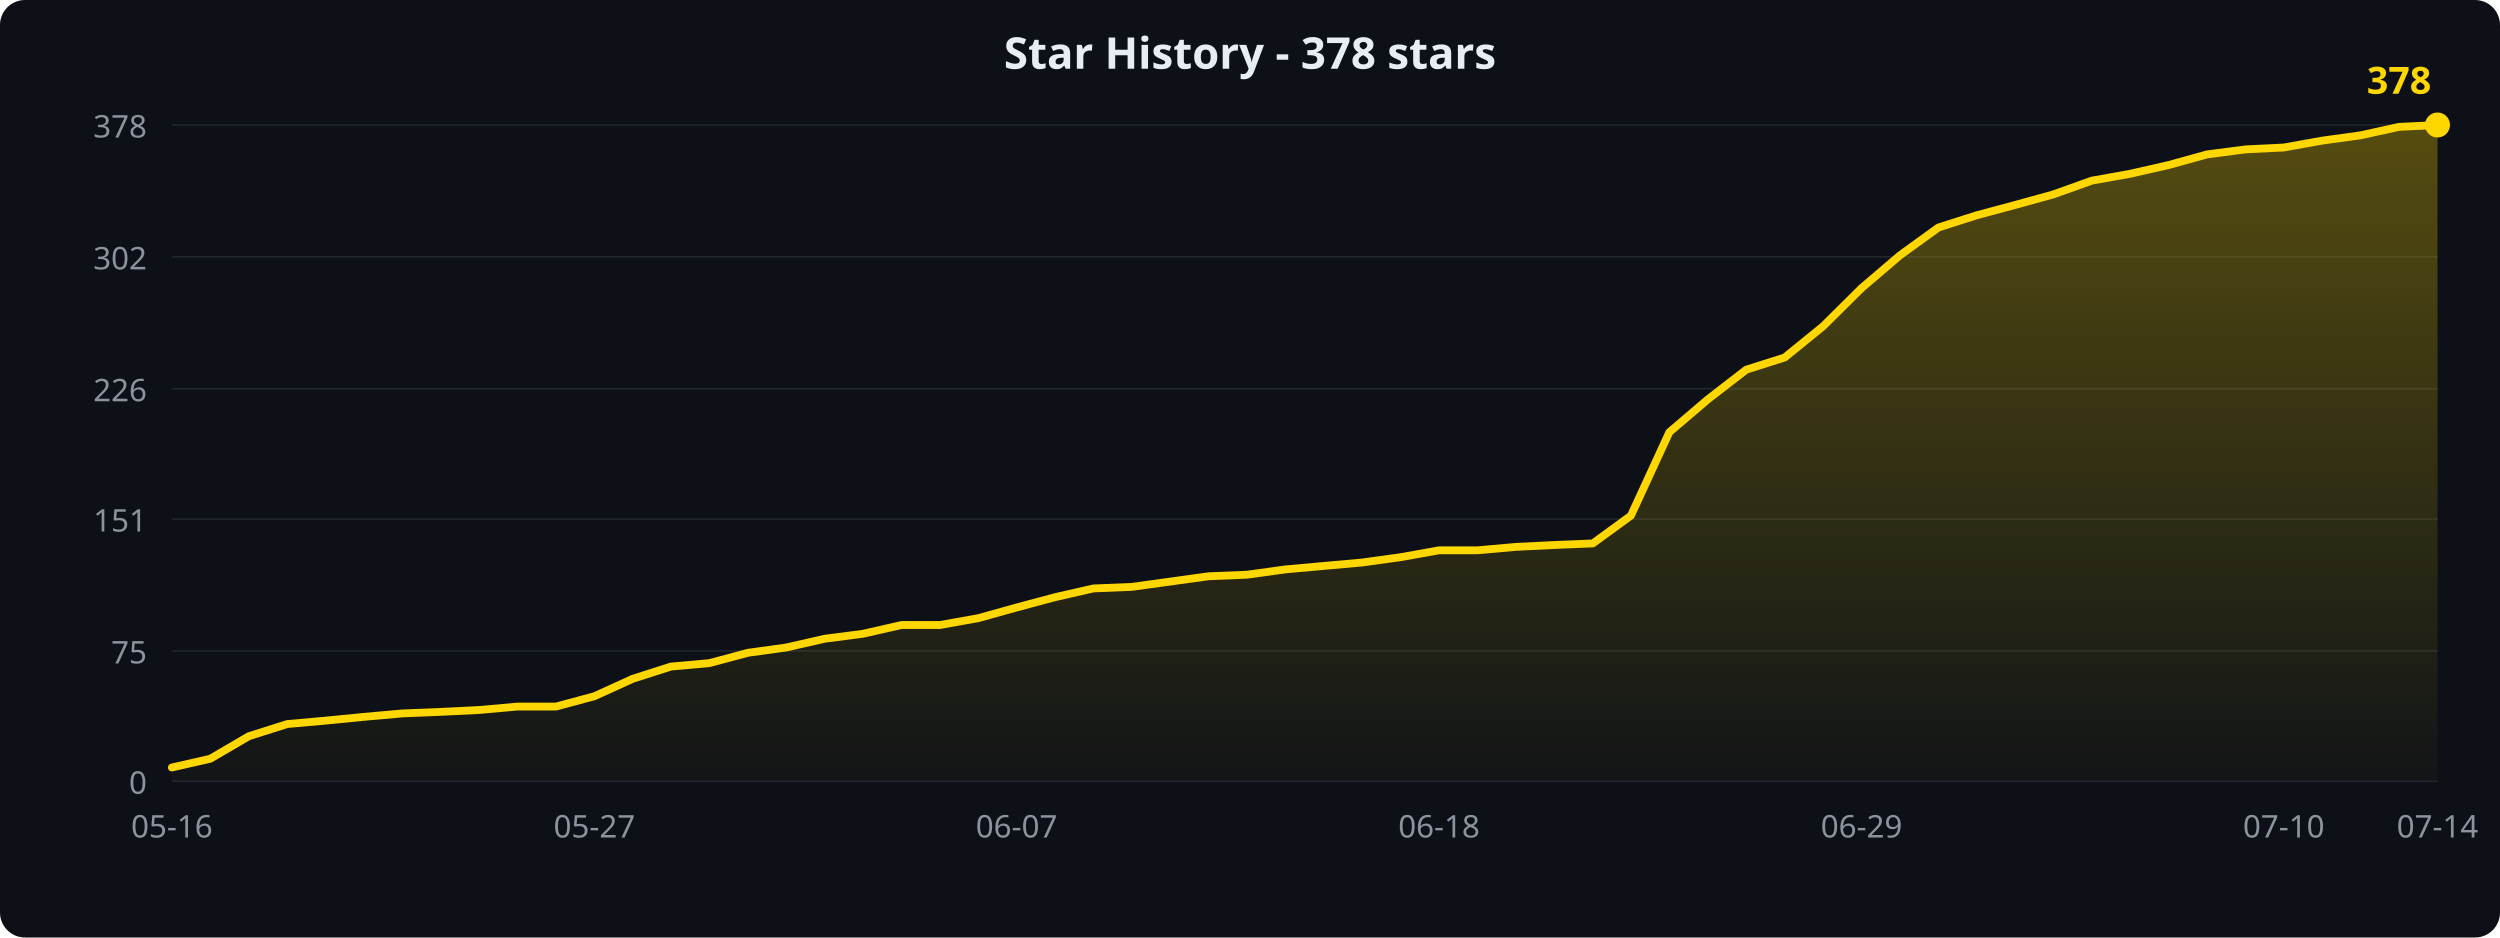
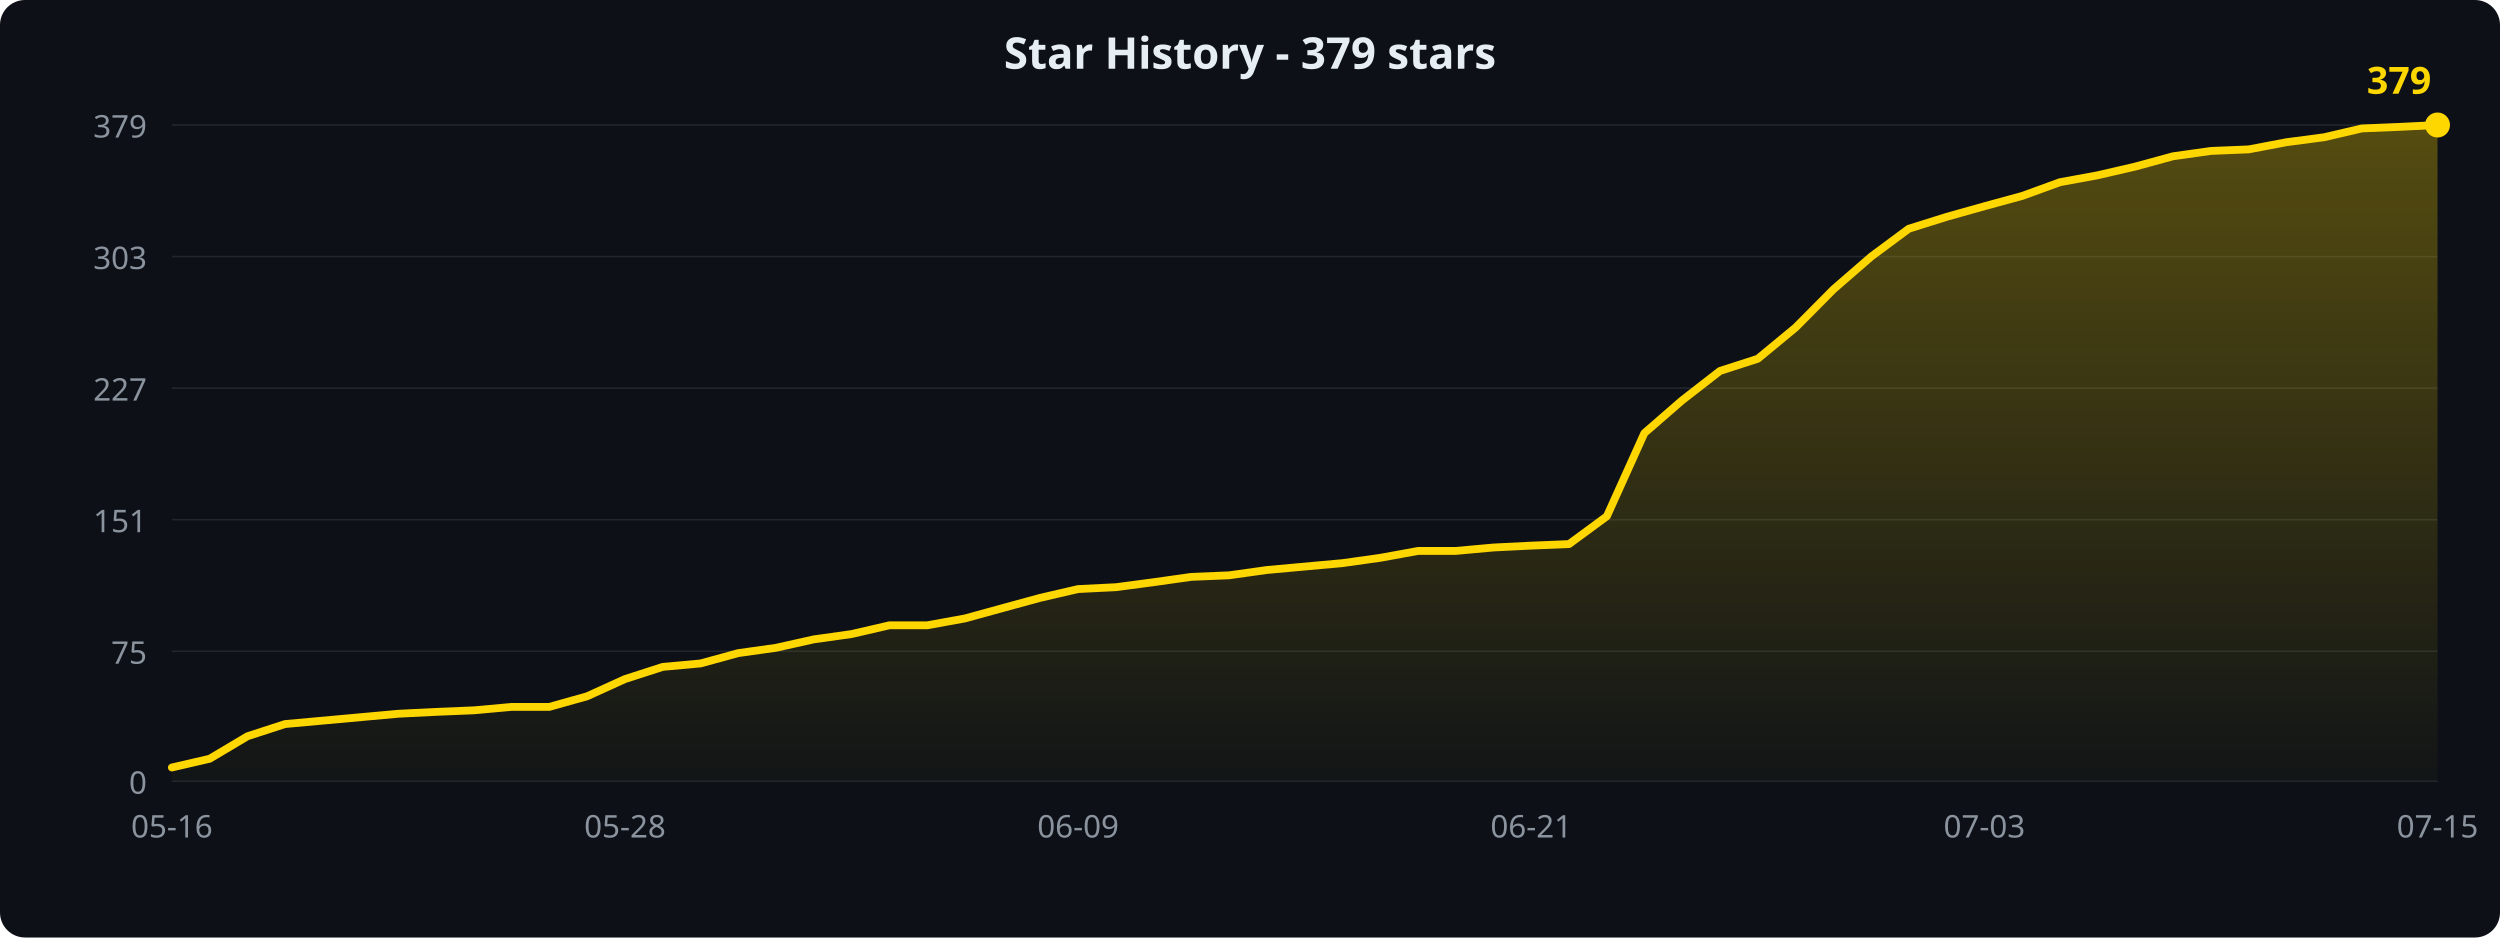
<svg xmlns="http://www.w3.org/2000/svg" viewBox="0 0 800 300" width="800" height="300">
  <defs>
    <linearGradient id="fill" x1="0" y1="0" x2="0" y2="1">
      <stop offset="0%" stop-color="#FFD700" stop-opacity="0.3" />
      <stop offset="100%" stop-color="#FFD700" stop-opacity="0.02" />
    </linearGradient>
  </defs>
  <rect width="800" height="300" rx="8" fill="#0d1117" />
  <text x="400.0" y="22" text-anchor="middle" fill="#e6edf3" font-family="system-ui,sans-serif" font-size="14" font-weight="600">
-     Star History - 378 stars
+     Star History - 379 stars
  </text>
  <line x1="55" y1="250.0" x2="780" y2="250.0" stroke="#21262d" stroke-width="0.5" />
  <text x="47" y="254.0" text-anchor="end" fill="#8b949e" font-family="system-ui,sans-serif" font-size="10">0</text>
-   <line x1="55" y1="208.3" x2="780" y2="208.3" stroke="#21262d" stroke-width="0.5" />
-   <text x="47" y="212.3" text-anchor="end" fill="#8b949e" font-family="system-ui,sans-serif" font-size="10">75</text>
-   <line x1="55" y1="166.1" x2="780" y2="166.1" stroke="#21262d" stroke-width="0.5" />
-   <text x="47" y="170.1" text-anchor="end" fill="#8b949e" font-family="system-ui,sans-serif" font-size="10">151</text>
-   <line x1="55" y1="124.4" x2="780" y2="124.4" stroke="#21262d" stroke-width="0.5" />
-   <text x="47" y="128.4" text-anchor="end" fill="#8b949e" font-family="system-ui,sans-serif" font-size="10">226</text>
-   <line x1="55" y1="82.2" x2="780" y2="82.2" stroke="#21262d" stroke-width="0.5" />
-   <text x="47" y="86.2" text-anchor="end" fill="#8b949e" font-family="system-ui,sans-serif" font-size="10">302</text>
+   <line x1="55" y1="208.4" x2="780" y2="208.4" stroke="#21262d" stroke-width="0.5" />
+   <text x="47" y="212.4" text-anchor="end" fill="#8b949e" font-family="system-ui,sans-serif" font-size="10">75</text>
+   <line x1="55" y1="166.3" x2="780" y2="166.3" stroke="#21262d" stroke-width="0.5" />
+   <text x="47" y="170.3" text-anchor="end" fill="#8b949e" font-family="system-ui,sans-serif" font-size="10">151</text>
+   <line x1="55" y1="124.2" x2="780" y2="124.2" stroke="#21262d" stroke-width="0.5" />
+   <text x="47" y="128.2" text-anchor="end" fill="#8b949e" font-family="system-ui,sans-serif" font-size="10">227</text>
+   <line x1="55" y1="82.1" x2="780" y2="82.1" stroke="#21262d" stroke-width="0.5" />
+   <text x="47" y="86.1" text-anchor="end" fill="#8b949e" font-family="system-ui,sans-serif" font-size="10">303</text>
  <line x1="55" y1="40.0" x2="780" y2="40.0" stroke="#21262d" stroke-width="0.5" />
-   <text x="47" y="44.0" text-anchor="end" fill="#8b949e" font-family="system-ui,sans-serif" font-size="10">378</text>
-   <polygon points="55.0,245.6 67.3,242.8 79.6,235.6 91.9,231.7 104.2,230.6 116.4,229.4 128.7,228.3 141.0,227.8 153.3,227.2 165.6,226.1 177.9,226.1 190.2,222.8 202.5,217.2 214.7,213.3 227.0,212.2 239.3,208.9 251.6,207.2 263.9,204.4 276.2,202.8 288.5,200.0 300.8,200.0 313.1,197.8 325.3,194.4 337.6,191.1 349.9,188.3 362.2,187.8 374.5,186.1 386.8,184.4 399.1,183.9 411.4,182.2 423.6,181.1 435.9,180.0 448.2,178.3 460.5,176.1 472.8,176.1 485.1,175.0 497.4,174.4 509.7,173.9 521.9,165.0 534.2,138.3 546.5,127.8 558.8,118.3 571.1,114.4 583.4,104.4 595.7,92.2 608.0,81.7 620.3,72.8 632.5,68.9 644.8,65.6 657.1,62.2 669.4,57.8 681.7,55.6 694.0,52.8 706.3,49.4 718.6,47.8 730.8,47.2 743.1,45.0 755.4,43.3 767.7,40.6 780.0,40.0 780.0,250.0 55.0,250.0" fill="url(#fill)" />
-   <polyline points="55.0,245.6 67.3,242.8 79.6,235.6 91.9,231.7 104.2,230.6 116.4,229.4 128.7,228.3 141.0,227.8 153.3,227.2 165.6,226.1 177.9,226.1 190.2,222.8 202.5,217.2 214.7,213.3 227.0,212.2 239.3,208.9 251.6,207.2 263.9,204.4 276.2,202.8 288.5,200.0 300.8,200.0 313.1,197.8 325.3,194.4 337.6,191.1 349.9,188.3 362.2,187.8 374.5,186.1 386.8,184.4 399.1,183.9 411.4,182.2 423.6,181.1 435.9,180.0 448.2,178.3 460.5,176.1 472.8,176.1 485.1,175.0 497.4,174.4 509.7,173.9 521.9,165.0 534.2,138.3 546.5,127.8 558.8,118.3 571.1,114.4 583.4,104.4 595.7,92.2 608.0,81.7 620.3,72.8 632.5,68.9 644.8,65.6 657.1,62.2 669.4,57.8 681.7,55.6 694.0,52.8 706.3,49.4 718.6,47.8 730.8,47.2 743.1,45.0 755.4,43.3 767.7,40.6 780.0,40.0" fill="none" stroke="#FFD700" stroke-width="2.5" stroke-linejoin="round" stroke-linecap="round" />
+   <text x="47" y="44.0" text-anchor="end" fill="#8b949e" font-family="system-ui,sans-serif" font-size="10">379</text>
+   <polygon points="55.0,245.6 67.1,242.8 79.2,235.6 91.2,231.7 103.3,230.6 115.4,229.5 127.5,228.4 139.6,227.8 151.7,227.3 163.8,226.2 175.8,226.2 187.9,222.8 200.0,217.3 212.1,213.4 224.2,212.3 236.2,209.0 248.3,207.3 260.4,204.6 272.5,202.9 284.6,200.1 296.7,200.1 308.8,197.9 320.8,194.6 332.9,191.3 345.0,188.5 357.1,187.9 369.2,186.3 381.2,184.6 393.3,184.1 405.4,182.4 417.5,181.3 429.6,180.2 441.7,178.5 453.8,176.3 465.8,176.3 477.9,175.2 490.0,174.6 502.1,174.1 514.2,165.2 526.2,138.6 538.3,128.1 550.4,118.7 562.5,114.8 574.6,104.8 586.7,92.6 598.8,82.1 610.8,73.2 622.9,69.4 635.0,66.0 647.1,62.7 659.2,58.3 671.2,56.1 683.3,53.3 695.4,50.0 707.5,48.3 719.6,47.8 731.7,45.5 743.8,43.9 755.8,41.1 767.9,40.6 780.0,40.0 780.0,250.0 55.0,250.0" fill="url(#fill)" />
+   <polyline points="55.0,245.6 67.1,242.8 79.2,235.6 91.2,231.7 103.3,230.6 115.4,229.5 127.5,228.4 139.6,227.8 151.7,227.3 163.8,226.2 175.8,226.2 187.9,222.8 200.0,217.3 212.1,213.4 224.2,212.3 236.2,209.0 248.3,207.3 260.4,204.6 272.5,202.9 284.6,200.1 296.7,200.1 308.8,197.9 320.8,194.6 332.9,191.3 345.0,188.5 357.1,187.9 369.2,186.3 381.2,184.6 393.3,184.1 405.4,182.4 417.5,181.3 429.6,180.2 441.7,178.5 453.8,176.3 465.8,176.3 477.9,175.2 490.0,174.6 502.1,174.1 514.2,165.2 526.2,138.6 538.3,128.1 550.4,118.7 562.5,114.8 574.6,104.8 586.7,92.6 598.8,82.1 610.8,73.2 622.9,69.4 635.0,66.0 647.1,62.7 659.2,58.3 671.2,56.1 683.3,53.3 695.4,50.0 707.5,48.3 719.6,47.8 731.7,45.5 743.8,43.9 755.8,41.1 767.9,40.6 780.0,40.0" fill="none" stroke="#FFD700" stroke-width="2.5" stroke-linejoin="round" stroke-linecap="round" />
  <text x="55.0" y="268" text-anchor="middle" fill="#8b949e" font-family="system-ui,sans-serif" font-size="10">05-16</text>
-   <text x="190.2" y="268" text-anchor="middle" fill="#8b949e" font-family="system-ui,sans-serif" font-size="10">05-27</text>
-   <text x="325.3" y="268" text-anchor="middle" fill="#8b949e" font-family="system-ui,sans-serif" font-size="10">06-07</text>
-   <text x="460.5" y="268" text-anchor="middle" fill="#8b949e" font-family="system-ui,sans-serif" font-size="10">06-18</text>
-   <text x="595.7" y="268" text-anchor="middle" fill="#8b949e" font-family="system-ui,sans-serif" font-size="10">06-29</text>
-   <text x="730.8" y="268" text-anchor="middle" fill="#8b949e" font-family="system-ui,sans-serif" font-size="10">07-10</text>
-   <text x="780.0" y="268" text-anchor="middle" fill="#8b949e" font-family="system-ui,sans-serif" font-size="10">07-14</text>
+   <text x="200.0" y="268" text-anchor="middle" fill="#8b949e" font-family="system-ui,sans-serif" font-size="10">05-28</text>
+   <text x="345.0" y="268" text-anchor="middle" fill="#8b949e" font-family="system-ui,sans-serif" font-size="10">06-09</text>
+   <text x="490.0" y="268" text-anchor="middle" fill="#8b949e" font-family="system-ui,sans-serif" font-size="10">06-21</text>
+   <text x="635.0" y="268" text-anchor="middle" fill="#8b949e" font-family="system-ui,sans-serif" font-size="10">07-03</text>
+   <text x="780.0" y="268" text-anchor="middle" fill="#8b949e" font-family="system-ui,sans-serif" font-size="10">07-15</text>
  <circle cx="780.0" cy="40.0" r="4" fill="#FFD700" />
-   <text x="778.0" y="30.0" text-anchor="end" fill="#FFD700" font-family="system-ui,sans-serif" font-size="12" font-weight="600">378</text>
+   <text x="778.0" y="30.0" text-anchor="end" fill="#FFD700" font-family="system-ui,sans-serif" font-size="12" font-weight="600">379</text>
</svg>
